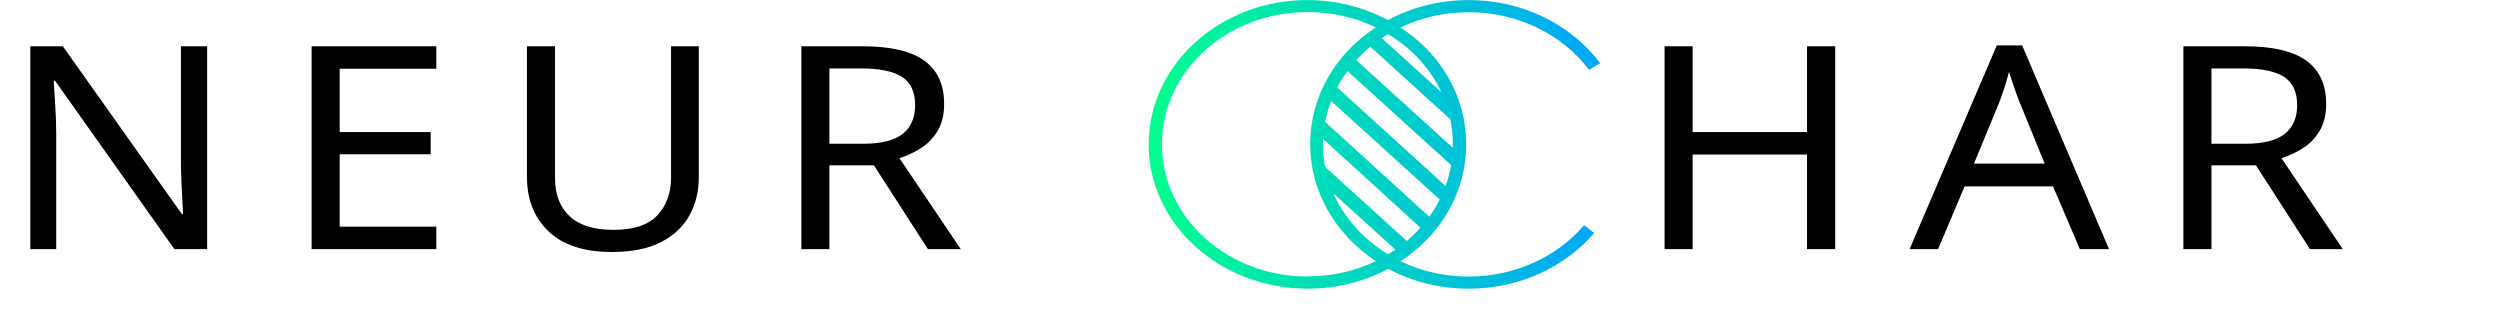
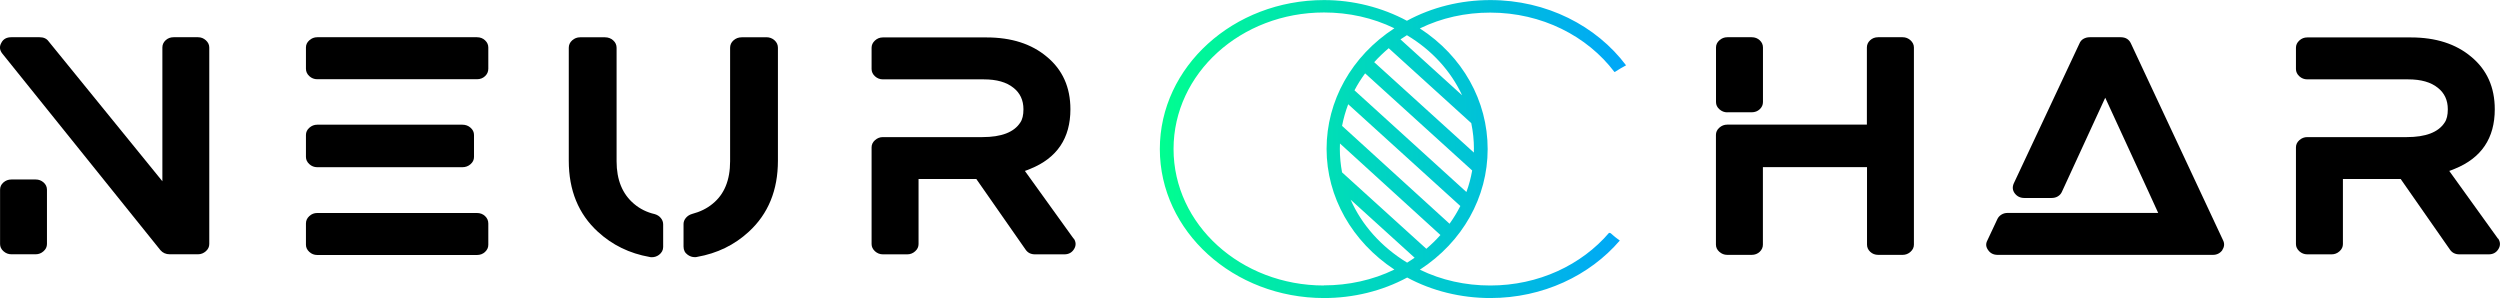
- <svg xmlns="http://www.w3.org/2000/svg" id="_Слой_1" data-name="Слой 1" viewBox="0 0 395.16 50.79">
+ <svg xmlns="http://www.w3.org/2000/svg" id="_Слой_1" data-name="Слой 1" viewBox="0 0 382.75 45.62">
  <defs>
    <style>
      .cls-1 {
        fill: url(#_Безымянный_градиент);
+       }
+ 
+       .cls-1, .cls-2 {
        stroke-width: 0px;
      }
- 
-       .cls-2 {
-         font-family: Gaoel, Gaoel;
-         font-size: 44.91px;
-         letter-spacing: .14em;
-       }
    </style>
-     <linearGradient id="_Безымянный_градиент" data-name="Безымянный градиент" x1="-560.71" y1="491.12" x2="-560.08" y2="491.12" gradientTransform="translate(66794.35 38749.46) scale(118.8 -78.85)" gradientUnits="userSpaceOnUse">
+     <linearGradient id="_Безымянный_градиент" data-name="Безымянный градиент" x1="-564.31" y1="491.12" x2="-563.67" y2="491.12" gradientTransform="translate(67217.52 38749.46) scale(118.8 -78.85)" gradientUnits="userSpaceOnUse">
      <stop offset="0" stop-color="#00ff8f" />
      <stop offset="1" stop-color="#00a1ff" />
    </linearGradient>
  </defs>
  <g id="SvgjsG5324">
-     <path class="cls-1" d="m250.35,35.63c-4.21,4.92-10.79,8.08-18.2,8.08-3.81,0-7.46-.81-10.78-2.42,6.57-4.27,10.38-11.11,10.38-18.47s-3.81-14.21-10.38-18.47c3.33-1.62,6.97-2.42,10.78-2.42,7.9,0,14.86,3.6,19.01,9.09.03,0,.06,0,.09-.02.55-.36,1.11-.69,1.69-1-4.53-6.03-12.15-9.99-20.78-9.99-4.5,0-8.92,1.08-12.77,3.17-3.78-2.03-8.2-3.17-12.69-3.17-13.87,0-25.14,10.22-25.14,22.81s11.27,22.81,25.14,22.81c4.48,0,8.89-1.07,12.73-3.14,3.84,2.07,8.25,3.14,12.73,3.14,8.05,0,15.22-3.45,19.82-8.8-.5-.35-.97-.73-1.4-1.13-.07-.02-.15-.04-.23-.05Zm-28,2.45l-12.89-11.69c-.22-1.17-.34-2.37-.34-3.58,0-.28,0-.56.02-.84l15.38,14.01c-.66.75-1.39,1.45-2.16,2.11Zm3.56-3.83l-16.45-14.98c.22-1.13.53-2.24.94-3.31l17.17,15.58c-.48.94-1.03,1.85-1.65,2.71Zm2.58-4.86l-17.13-15.56c.47-.9,1.02-1.77,1.63-2.6l16.39,14.87c-.2,1.13-.49,2.23-.88,3.29Zm1.15-6.58c0,.18,0,.36,0,.55l-15.26-13.84c.68-.75,1.42-1.46,2.22-2.14l12.64,11.47c.27,1.29.41,2.61.41,3.97Zm-10.25-17.42c3.84,2.29,6.73,5.5,8.45,9.2l-9.44-8.56c.32-.22.66-.43.99-.64Zm-12.7,38.32c-12.73,0-23.03-9.34-23.03-20.9S193.96,1.91,206.69,1.91c3.81,0,7.46.81,10.78,2.42-6.57,4.27-10.38,11.11-10.38,18.47s3.9,14.2,10.38,18.47c-3.33,1.62-7.06,2.42-10.78,2.42Zm12.73-3.5c-3.97-2.42-6.95-5.79-8.65-9.64l9.8,8.89c-.37.26-.76.51-1.15.75Z" />
+     <path class="cls-1" d="m246.36,35.63c-4.21,4.92-10.79,8.08-18.2,8.08-3.81,0-7.46-.81-10.78-2.42,6.57-4.27,10.38-11.11,10.38-18.47s-3.81-14.21-10.38-18.47c3.33-1.62,6.97-2.42,10.78-2.42,7.9,0,14.86,3.6,19.01,9.09.03,0,.06,0,.09-.02.55-.36,1.11-.69,1.69-1-4.53-6.03-12.15-9.99-20.78-9.99-4.5,0-8.92,1.08-12.77,3.17-3.78-2.03-8.2-3.17-12.69-3.17-13.87,0-25.14,10.22-25.14,22.81s11.27,22.81,25.14,22.81c4.48,0,8.89-1.07,12.73-3.14,3.84,2.07,8.25,3.14,12.73,3.14,8.05,0,15.22-3.45,19.82-8.8-.5-.35-.97-.73-1.4-1.13-.07-.02-.15-.04-.23-.05Zm-28,2.45l-12.89-11.69c-.22-1.17-.34-2.37-.34-3.58,0-.28,0-.56.02-.84l15.38,14.01c-.66.75-1.39,1.45-2.16,2.11Zm3.56-3.83l-16.45-14.98c.22-1.13.53-2.24.94-3.31l17.17,15.58c-.48.94-1.03,1.85-1.65,2.71Zm2.58-4.86l-17.13-15.56c.47-.9,1.02-1.77,1.63-2.6l16.39,14.87c-.2,1.13-.49,2.23-.88,3.29Zm1.15-6.58c0,.18,0,.36,0,.55l-15.26-13.84c.68-.75,1.42-1.46,2.22-2.14l12.64,11.47c.27,1.29.41,2.61.41,3.97Zm-10.25-17.42c3.84,2.29,6.73,5.5,8.45,9.2l-9.44-8.56c.32-.22.66-.43.99-.64Zm-12.7,38.32c-12.73,0-23.03-9.34-23.03-20.9S189.97,1.91,202.7,1.91c3.81,0,7.46.81,10.78,2.42-6.57,4.27-10.38,11.11-10.38,18.47s3.9,14.2,10.38,18.47c-3.33,1.62-7.06,2.42-10.78,2.42Zm12.73-3.5c-3.97-2.42-6.95-5.79-8.65-9.64l9.8,8.89c-.37.26-.76.51-1.15.75Z" />
  </g>
-   <text class="cls-2" transform="translate(0 39.38) scale(1.1 1)">
-     <tspan x="0" y="0" xml:space="preserve">NEUR     HAR</tspan>
-   </text>
+   <g>
+     <path class="cls-2" d="m30.32,5.7c.46,0,.86.16,1.2.47s.52.68.52,1.1v30.09c0,.42-.17.79-.52,1.1s-.75.47-1.2.47h-4.33c-.59,0-1.07-.21-1.43-.63L.36,8.21c-.43-.54-.48-1.09-.15-1.66.29-.57.8-.85,1.52-.85h4.33c.62,0,1.08.21,1.38.63l17.42,21.42V7.27c0-.42.16-.79.49-1.1.33-.31.74-.47,1.23-.47h3.74ZM5.47,27.48c.46,0,.86.15,1.2.45.34.3.52.67.52,1.12v8.31c0,.42-.17.79-.52,1.1-.34.31-.75.47-1.2.47H1.74c-.46,0-.86-.16-1.21-.47s-.52-.68-.52-1.1v-8.31c0-.45.17-.82.52-1.12.34-.3.75-.45,1.21-.45h3.74Z" />
+     <path class="cls-2" d="m73.02,5.7c.5,0,.91.16,1.24.47.33.31.5.68.5,1.09v3.26c0,.45-.17.83-.5,1.14-.33.31-.74.47-1.24.47h-24.45c-.46,0-.87-.16-1.21-.47s-.52-.69-.52-1.14v-3.26c0-.42.17-.78.52-1.09s.75-.47,1.21-.47h24.45Zm-24.45,19.9c-.46,0-.87-.16-1.21-.47s-.52-.68-.52-1.1v-3.37c0-.42.17-.79.52-1.1s.75-.47,1.21-.47h22.22c.49,0,.92.16,1.26.47.35.31.52.68.52,1.1v3.37c0,.42-.17.79-.52,1.1-.35.31-.77.47-1.26.47h-22.22Zm24.45,7.01c.5,0,.91.16,1.24.47.33.31.5.69.5,1.14v3.26c0,.42-.17.78-.5,1.09-.33.31-.74.47-1.24.47h-24.45c-.46,0-.87-.16-1.21-.47s-.52-.68-.52-1.09v-3.26c0-.45.17-.82.52-1.14s.75-.47,1.21-.47h24.45Z" />
+     <path class="cls-2" d="m100.24,32.78c.4.12.71.32.94.61.23.28.35.61.35.96v3.46c0,.48-.21.88-.64,1.21-.33.24-.69.36-1.09.36-.17,0-.28-.01-.35-.04-3.07-.54-5.71-1.83-7.92-3.86-2.97-2.72-4.45-6.35-4.45-10.87V7.32c0-.45.17-.83.52-1.14s.75-.47,1.21-.47h3.81c.49,0,.92.16,1.26.47.35.31.52.7.52,1.14v17.38c0,2.84.89,5.01,2.67,6.51.92.78,1.98,1.3,3.17,1.57Zm17.08-27.08c.5,0,.92.16,1.26.47.35.31.52.7.52,1.14v17.29c0,4.52-1.48,8.14-4.45,10.87-2.21,2.04-4.85,3.32-7.92,3.86-.07.03-.18.04-.35.04-.4,0-.76-.12-1.09-.36-.43-.3-.64-.72-.64-1.26v-3.46c0-.33.12-.64.35-.92.23-.28.54-.49.94-.61,1.25-.33,2.31-.85,3.17-1.57,1.78-1.44,2.67-3.61,2.67-6.51V7.32c0-.45.17-.83.52-1.14.35-.31.77-.47,1.26-.47h3.76Z" />
+     <path class="cls-2" d="m164.39,36.51c.36.54.38,1.08.05,1.62-.33.54-.83.81-1.48.81h-4.5c-.63,0-1.11-.24-1.44-.72l-7.55-10.82h-8.84v9.97c0,.42-.17.79-.52,1.1-.34.31-.75.47-1.2.47h-3.74c-.46,0-.86-.16-1.21-.47-.34-.32-.52-.68-.52-1.1v-14.81c0-.42.17-.79.52-1.1s.75-.47,1.21-.47h15.24c2.9,0,4.83-.74,5.79-2.22.33-.47.49-1.16.49-2.04,0-1.39-.51-2.49-1.53-3.29-1.06-.86-2.57-1.29-4.55-1.29h-15.44c-.46,0-.87-.16-1.21-.47s-.52-.69-.52-1.11v-3.26c0-.42.17-.79.52-1.11.35-.32.75-.47,1.21-.47h15.86c3.82,0,6.9.99,9.24,2.96,2.4,1.98,3.61,4.66,3.61,8.04,0,4.43-2.05,7.47-6.14,9.12-.13.06-.26.11-.39.16-.13.04-.28.1-.44.16l7.47,10.38Z" />
+     <path class="cls-2" d="m291.3,5.7c.46,0,.86.16,1.2.47.34.31.52.68.52,1.1v30.18c0,.42-.17.79-.52,1.1-.34.31-.75.47-1.2.47h-3.74c-.49,0-.9-.16-1.23-.47-.33-.31-.49-.68-.49-1.1v-11.86h-15.94v11.86c0,.42-.16.79-.49,1.1-.33.31-.74.47-1.23.47h-3.74c-.46,0-.86-.16-1.21-.47s-.52-.68-.52-1.1v-16.8c0-.42.17-.79.52-1.1s.75-.47,1.21-.47h21.38V7.27c0-.42.16-.79.49-1.1.33-.31.74-.47,1.23-.47h3.74Zm-26.85,11.5c-.46,0-.86-.16-1.21-.47s-.52-.68-.52-1.1V7.27c0-.42.17-.79.52-1.1s.75-.47,1.21-.47h3.74c.49,0,.9.16,1.23.47.33.31.49.68.49,1.1v8.35c0,.42-.16.79-.49,1.1-.33.31-.74.47-1.23.47h-3.74Z" />
+     <path class="cls-2" d="m340.24,38.3c-.36.48-.84.72-1.44.72h-32.96c-.63,0-1.11-.24-1.44-.71-.36-.48-.41-.97-.15-1.47l1.53-3.26c.13-.3.34-.53.62-.71.28-.18.6-.27.96-.27h23.06l-1.48-3.24-6.63-14.4-6.63,14.4c-.13.3-.34.53-.62.7-.28.17-.6.25-.97.25h-4.16c-.63,0-1.12-.24-1.48-.72-.33-.45-.38-.95-.15-1.49l10.05-21.41c.13-.33.34-.58.62-.74.28-.16.6-.25.96-.25h4.75c.76,0,1.29.33,1.58.99l14.11,30.14c.23.48.18.97-.15,1.48Z" />
+     <path class="cls-2" d="m382.46,36.51c.36.54.38,1.08.05,1.62-.33.54-.83.81-1.48.81h-4.5c-.63,0-1.11-.24-1.44-.72l-7.55-10.82h-8.84v9.97c0,.42-.17.79-.52,1.1-.34.31-.75.47-1.2.47h-3.74c-.46,0-.86-.16-1.21-.47-.34-.32-.52-.68-.52-1.1v-14.81c0-.42.17-.79.52-1.1s.75-.47,1.21-.47h15.24c2.9,0,4.83-.74,5.79-2.22.33-.47.49-1.16.49-2.04,0-1.39-.51-2.49-1.53-3.29-1.06-.86-2.57-1.29-4.55-1.29h-15.44c-.46,0-.87-.16-1.21-.47s-.52-.69-.52-1.11v-3.26c0-.42.17-.79.52-1.11.35-.32.75-.47,1.21-.47h15.86c3.82,0,6.9.99,9.24,2.96,2.4,1.98,3.61,4.66,3.61,8.04,0,4.43-2.05,7.47-6.14,9.12-.13.06-.26.11-.39.16-.13.04-.28.1-.44.16l7.47,10.38Z" />
+   </g>
</svg>
